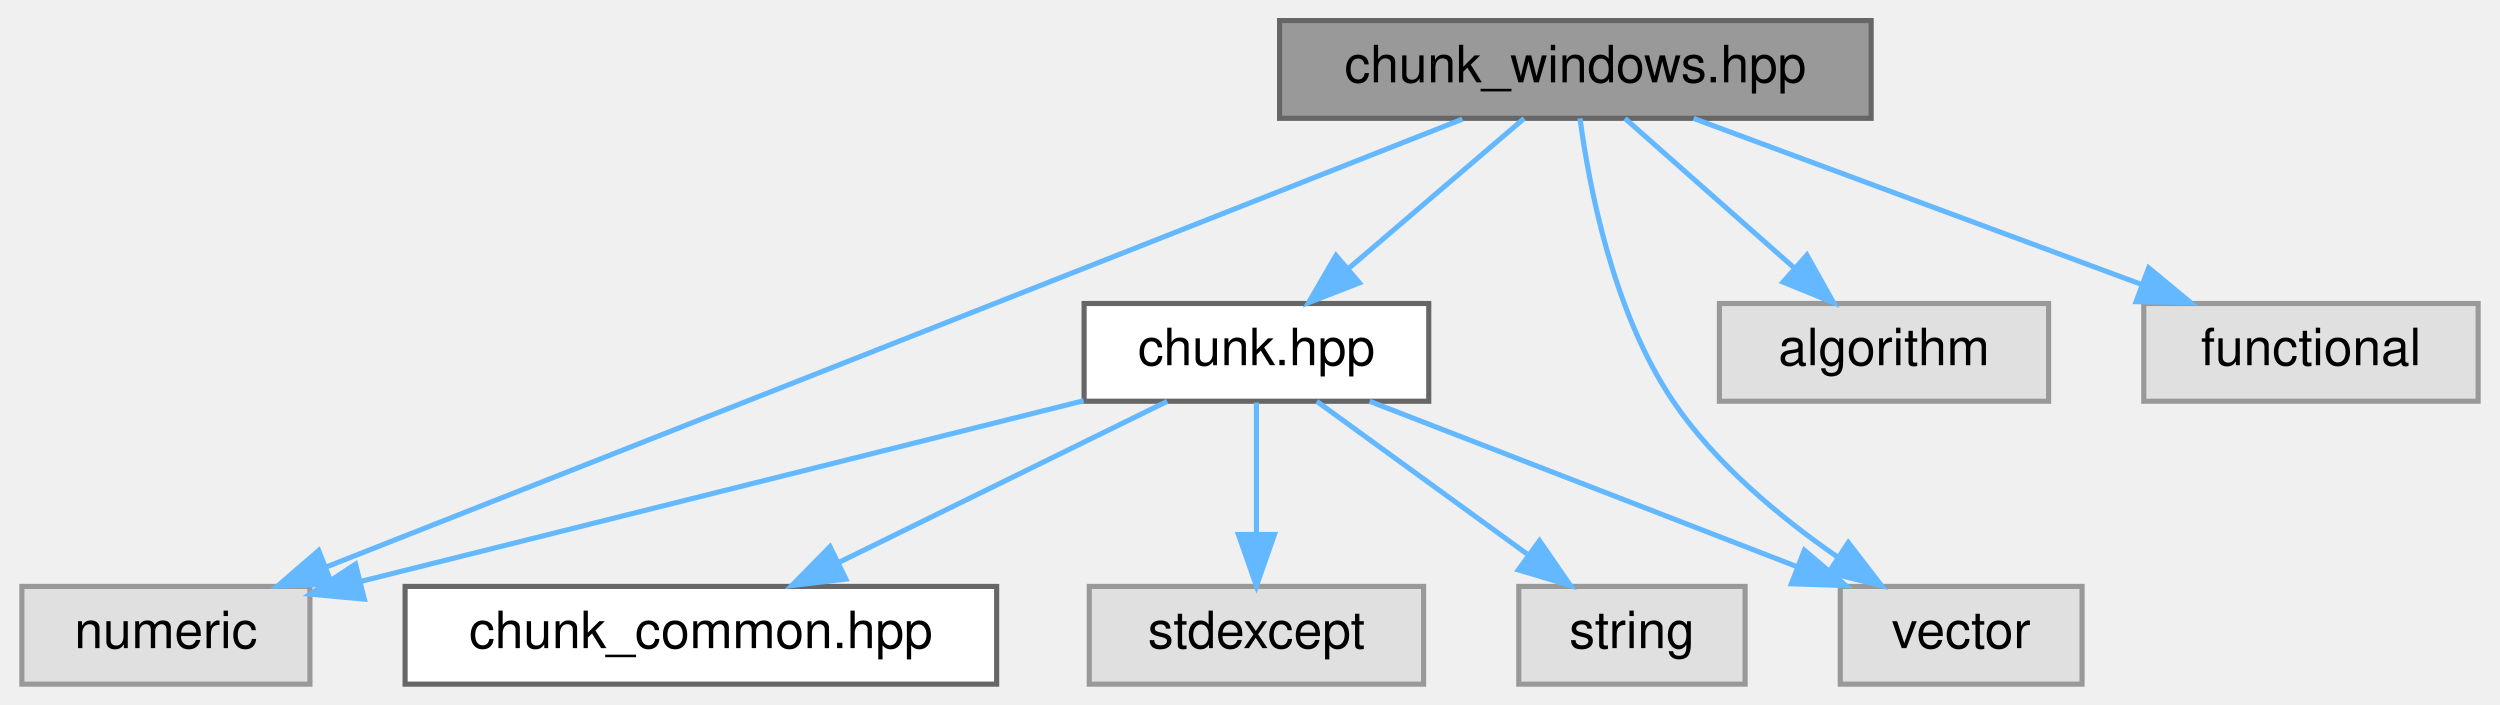
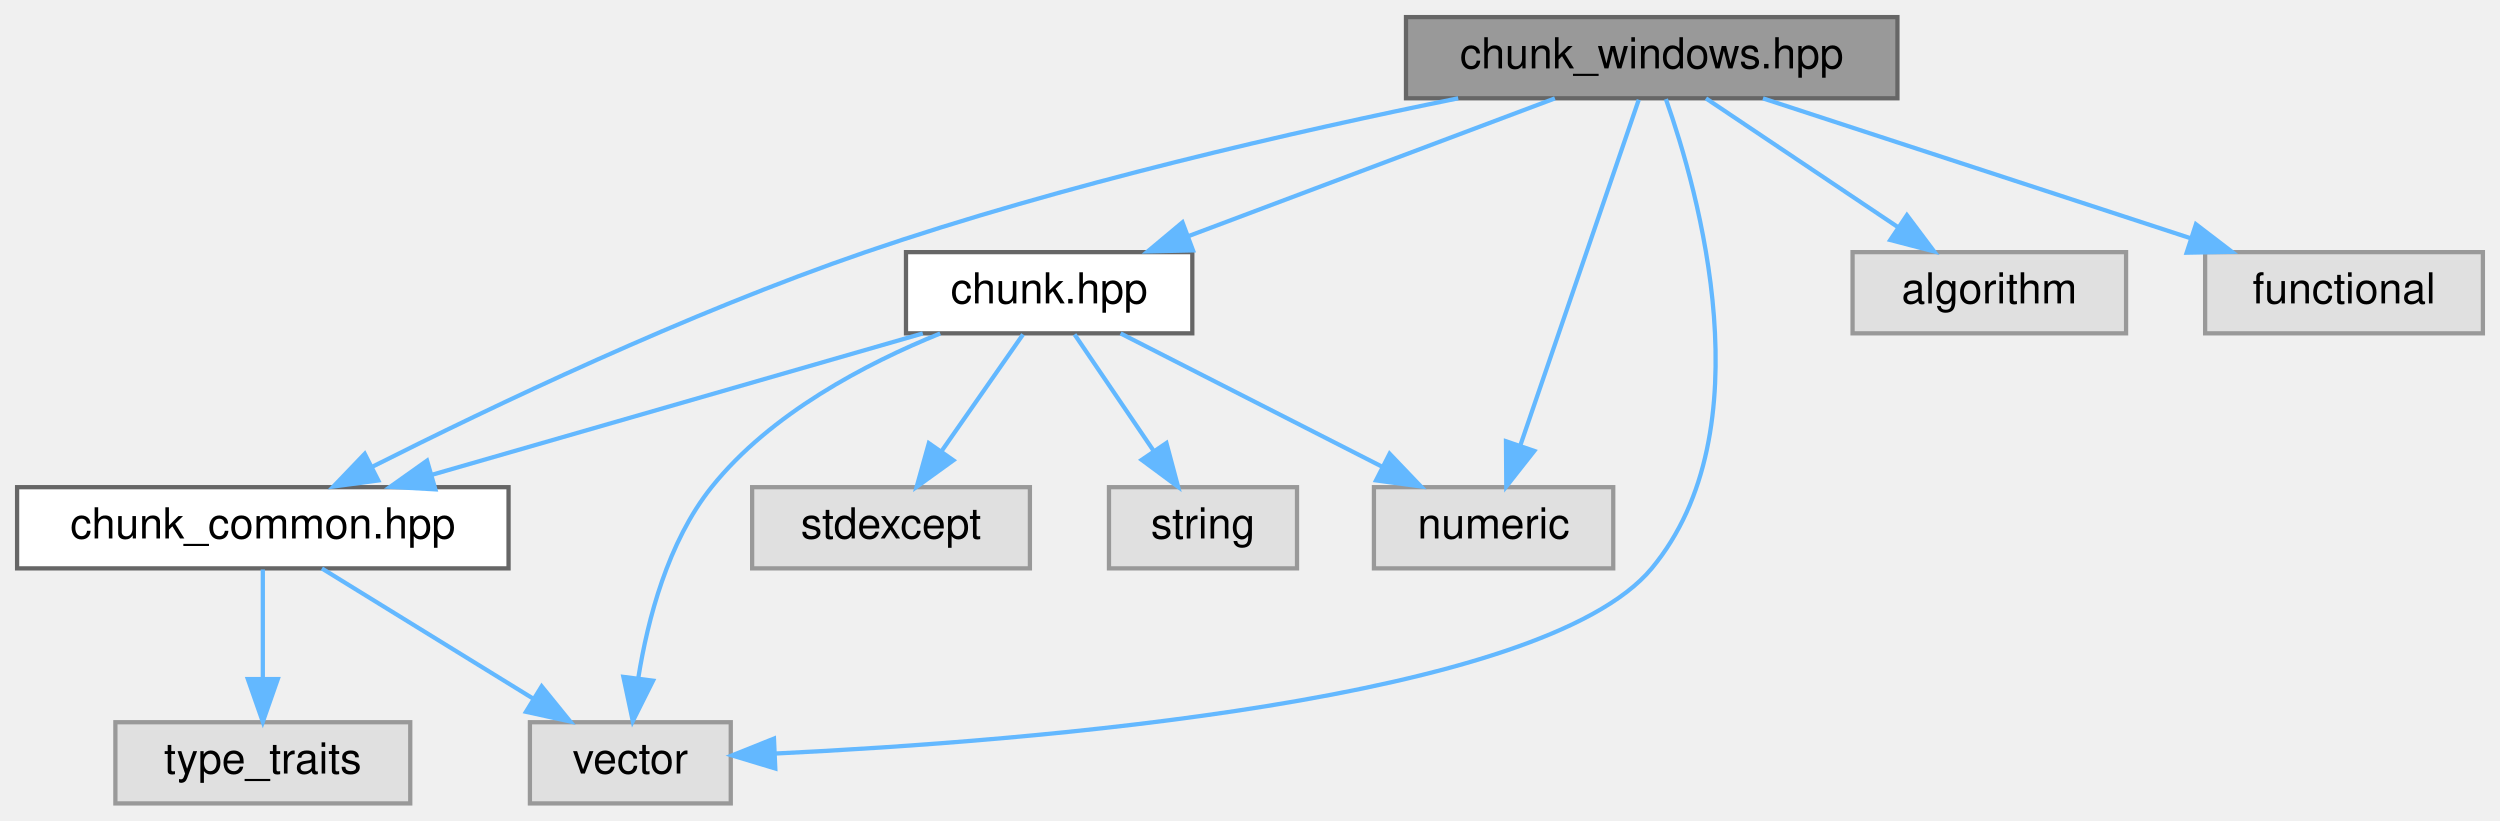
- <svg xmlns="http://www.w3.org/2000/svg" xmlns:xlink="http://www.w3.org/1999/xlink" width="486pt" height="137pt" viewBox="0.00 0.00 485.50 137.00">
-   <g id="graph0" class="graph" transform="scale(1 1) rotate(0) translate(4 133)">
+ <svg xmlns="http://www.w3.org/2000/svg" xmlns:xlink="http://www.w3.org/1999/xlink" width="585pt" height="192pt" viewBox="0.00 0.00 585.00 192.00">
+   <g id="graph0" class="graph" transform="scale(1 1) rotate(0) translate(4 188)">
    <g id="Node000001" class="node">
      <g id="a_Node000001">
        <a xlink:title=" ">
-           <polygon fill="#999999" stroke="#666666" points="359.5,-129 244.5,-129 244.5,-110 359.5,-110 359.5,-129" />
-           <text text-anchor="middle" x="302" y="-117" font-family="Helvetica,sans-Serif" font-size="10.00">chunk_windows.hpp</text>
+           <polygon fill="#999999" stroke="#666666" points="440,-184 325,-184 325,-165 440,-165 440,-184" />
+           <text text-anchor="middle" x="382.5" y="-172" font-family="Helvetica,sans-Serif" font-size="10.00">chunk_windows.hpp</text>
        </a>
      </g>
    </g>
    <g id="Node000002" class="node">
      <g id="a_Node000002">
        <a xlink:href="chunk_8hpp.html" target="_top" xlink:title=" ">
-           <polygon fill="white" stroke="#666666" points="273.5,-74 206.5,-74 206.5,-55 273.5,-55 273.5,-74" />
-           <text text-anchor="middle" x="240" y="-62" font-family="Helvetica,sans-Serif" font-size="10.00">chunk.hpp</text>
+           <polygon fill="white" stroke="#666666" points="275,-129 208,-129 208,-110 275,-110 275,-129" />
+           <text text-anchor="middle" x="241.5" y="-117" font-family="Helvetica,sans-Serif" font-size="10.00">chunk.hpp</text>
        </a>
      </g>
    </g>
    <g id="edge1_Node000001_Node000002" class="edge">
      <g id="a_edge1_Node000001_Node000002">
        <a xlink:title=" ">
-           <path fill="none" stroke="#63b8ff" d="M292.04,-109.98C282.87,-102.15 269.06,-90.34 257.97,-80.86" />
-           <polygon fill="#63b8ff" stroke="#63b8ff" points="260.02,-78.01 250.14,-74.17 255.47,-83.33 260.02,-78.01" />
+           <path fill="none" stroke="#63b8ff" d="M359.85,-164.98C336.65,-156.27 300.38,-142.63 274.1,-132.75" />
+           <polygon fill="#63b8ff" stroke="#63b8ff" points="275.16,-129.41 264.57,-129.17 272.7,-135.97 275.16,-129.41" />
+         </a>
+       </g>
+     </g>
+     <g id="Node000003" class="node">
+       <g id="a_Node000003">
+         <a xlink:href="chunk__common_8hpp.html" target="_top" xlink:title=" ">
+           <polygon fill="white" stroke="#666666" points="115,-74 0,-74 0,-55 115,-55 115,-74" />
+           <text text-anchor="middle" x="57.5" y="-62" font-family="Helvetica,sans-Serif" font-size="10.00">chunk_common.hpp</text>
+         </a>
+       </g>
+     </g>
+     <g id="edge9_Node000001_Node000003" class="edge">
+       <g id="a_edge9_Node000001_Node000003">
+         <a xlink:title=" ">
+           <path fill="none" stroke="#63b8ff" d="M337.22,-165C299.56,-157.35 244.82,-144.88 198.5,-129 156.93,-114.75 110.87,-92.76 83.06,-78.75" />
+           <polygon fill="#63b8ff" stroke="#63b8ff" points="84.52,-75.57 74.02,-74.16 81.35,-81.81 84.52,-75.57" />
+         </a>
+       </g>
+     </g>
+     <g id="Node000005" class="node">
+       <g id="a_Node000005">
+         <a xlink:title=" ">
+           <polygon fill="#e0e0e0" stroke="#999999" points="167,-19 120,-19 120,0 167,0 167,-19" />
+           <text text-anchor="middle" x="143.5" y="-7" font-family="Helvetica,sans-Serif" font-size="10.00">vector</text>
+         </a>
+       </g>
+     </g>
+     <g id="edge13_Node000001_Node000005" class="edge">
+       <g id="a_edge13_Node000001_Node000005">
+         <a xlink:title=" ">
+           <path fill="none" stroke="#63b8ff" d="M385.82,-164.81C393.4,-143.36 409.32,-87.28 382.5,-55 356.8,-24.07 236.93,-14.53 177.33,-11.67" />
+           <polygon fill="#63b8ff" stroke="#63b8ff" points="177.42,-8.17 167.28,-11.23 177.11,-15.17 177.42,-8.17" />
+         </a>
+       </g>
+     </g>
+     <g id="Node000006" class="node">
+       <g id="a_Node000006">
+         <a xlink:title=" ">
+           <polygon fill="#e0e0e0" stroke="#999999" points="373.5,-74 317.5,-74 317.5,-55 373.5,-55 373.5,-74" />
+           <text text-anchor="middle" x="345.5" y="-62" font-family="Helvetica,sans-Serif" font-size="10.00">numeric</text>
+         </a>
+       </g>
+     </g>
+     <g id="edge12_Node000001_Node000006" class="edge">
+       <g id="a_edge12_Node000001_Node000006">
+         <a xlink:title=" ">
+           <path fill="none" stroke="#63b8ff" d="M379.47,-164.66C373.43,-147.01 359.75,-107.09 351.71,-83.64" />
+           <polygon fill="#63b8ff" stroke="#63b8ff" points="355.02,-82.48 348.47,-74.16 348.4,-84.75 355.02,-82.48" />
+         </a>
+       </g>
+     </g>
+     <g id="Node000009" class="node">
+       <g id="a_Node000009">
+         <a xlink:title=" ">
+           <polygon fill="#e0e0e0" stroke="#999999" points="493.5,-129 429.5,-129 429.5,-110 493.5,-110 493.5,-129" />
+           <text text-anchor="middle" x="461.5" y="-117" font-family="Helvetica,sans-Serif" font-size="10.00">algorithm</text>
+         </a>
+       </g>
+     </g>
+     <g id="edge10_Node000001_Node000009" class="edge">
+       <g id="a_edge10_Node000001_Node000009">
+         <a xlink:title=" ">
+           <path fill="none" stroke="#63b8ff" d="M395.19,-164.98C407.33,-156.84 425.86,-144.41 440.25,-134.76" />
+           <polygon fill="#63b8ff" stroke="#63b8ff" points="442.22,-137.65 448.58,-129.17 438.32,-131.84 442.22,-137.65" />
+         </a>
+       </g>
+     </g>
+     <g id="Node000010" class="node">
+       <g id="a_Node000010">
+         <a xlink:title=" ">
+           <polygon fill="#e0e0e0" stroke="#999999" points="577,-129 512,-129 512,-110 577,-110 577,-129" />
+           <text text-anchor="middle" x="544.5" y="-117" font-family="Helvetica,sans-Serif" font-size="10.00">functional</text>
+         </a>
+       </g>
+     </g>
+     <g id="edge11_Node000001_Node000010" class="edge">
+       <g id="a_edge11_Node000001_Node000010">
+         <a xlink:title=" ">
+           <path fill="none" stroke="#63b8ff" d="M408.53,-164.98C435.61,-156.13 478.21,-142.19 508.51,-132.28" />
+           <polygon fill="#63b8ff" stroke="#63b8ff" points="509.85,-135.52 518.27,-129.08 507.68,-128.87 509.85,-135.52" />
+         </a>
+       </g>
+     </g>
+     <g id="edge2_Node000002_Node000003" class="edge">
+       <g id="a_edge2_Node000002_Node000003">
+         <a xlink:title=" ">
+           <path fill="none" stroke="#63b8ff" d="M211.94,-109.98C180.78,-101.01 131.53,-86.82 97.04,-76.89" />
+           <polygon fill="#63b8ff" stroke="#63b8ff" points="97.87,-73.49 87.29,-74.08 95.93,-80.21 97.87,-73.49" />
+         </a>
+       </g>
+     </g>
+     <g id="edge8_Node000002_Node000005" class="edge">
+       <g id="a_edge8_Node000002_Node000005">
+         <a xlink:title=" ">
+           <path fill="none" stroke="#63b8ff" d="M216.01,-109.97C198.6,-102.91 176.26,-91.22 162.5,-74 152.28,-61.22 147.56,-43.05 145.37,-29.41" />
+           <polygon fill="#63b8ff" stroke="#63b8ff" points="148.81,-28.72 144.07,-19.25 141.87,-29.61 148.81,-28.72" />
+         </a>
+       </g>
+     </g>
+     <g id="edge5_Node000002_Node000006" class="edge">
+       <g id="a_edge5_Node000002_Node000006">
+         <a xlink:title=" ">
+           <path fill="none" stroke="#63b8ff" d="M258.21,-109.98C274.71,-101.57 300.2,-88.59 319.38,-78.81" />
+           <polygon fill="#63b8ff" stroke="#63b8ff" points="321.17,-81.83 328.49,-74.17 317.99,-75.59 321.17,-81.83" />
+         </a>
+       </g>
+     </g>
+     <g id="Node000007" class="node">
+       <g id="a_Node000007">
+         <a xlink:title=" ">
+           <polygon fill="#e0e0e0" stroke="#999999" points="237,-74 172,-74 172,-55 237,-55 237,-74" />
+           <text text-anchor="middle" x="204.5" y="-62" font-family="Helvetica,sans-Serif" font-size="10.00">stdexcept</text>
+         </a>
+       </g>
+     </g>
+     <g id="edge6_Node000002_Node000007" class="edge">
+       <g id="a_edge6_Node000002_Node000007">
+         <a xlink:title=" ">
+           <path fill="none" stroke="#63b8ff" d="M235.39,-109.75C230.22,-102.34 222.65,-91.5 216.31,-82.41" />
+           <polygon fill="#63b8ff" stroke="#63b8ff" points="219.09,-80.29 210.5,-74.09 213.35,-84.29 219.09,-80.29" />
+         </a>
+       </g>
+     </g>
+     <g id="Node000008" class="node">
+       <g id="a_Node000008">
+         <a xlink:title=" ">
+           <polygon fill="#e0e0e0" stroke="#999999" points="299.5,-74 255.5,-74 255.5,-55 299.5,-55 299.5,-74" />
+           <text text-anchor="middle" x="277.5" y="-62" font-family="Helvetica,sans-Serif" font-size="10.00">string</text>
+         </a>
+       </g>
+     </g>
+     <g id="edge7_Node000002_Node000008" class="edge">
+       <g id="a_edge7_Node000002_Node000008">
+         <a xlink:title=" ">
+           <path fill="none" stroke="#63b8ff" d="M247.44,-109.75C252.48,-102.34 259.84,-91.5 266.01,-82.41" />
+           <polygon fill="#63b8ff" stroke="#63b8ff" points="268.94,-84.33 271.67,-74.09 263.15,-80.39 268.94,-84.33" />
        </a>
      </g>
    </g>
    <g id="Node000004" class="node">
      <g id="a_Node000004">
        <a xlink:title=" ">
-           <polygon fill="#e0e0e0" stroke="#999999" points="56,-19 0,-19 0,0 56,0 56,-19" />
-           <text text-anchor="middle" x="28" y="-7" font-family="Helvetica,sans-Serif" font-size="10.00">numeric</text>
+           <polygon fill="#e0e0e0" stroke="#999999" points="92,-19 23,-19 23,0 92,0 92,-19" />
+           <text text-anchor="middle" x="57.5" y="-7" font-family="Helvetica,sans-Serif" font-size="10.00">type_traits</text>
        </a>
      </g>
    </g>
-     <g id="edge9_Node000001_Node000004" class="edge">
-       <g id="a_edge9_Node000001_Node000004">
+     <g id="edge3_Node000003_Node000004" class="edge">
+       <g id="a_edge3_Node000003_Node000004">
        <a xlink:title=" ">
-           <path fill="none" stroke="#63b8ff" d="M280.04,-109.84C231.52,-90.72 115.07,-44.82 59.09,-22.75" />
-           <polygon fill="#63b8ff" stroke="#63b8ff" points="60.27,-19.46 49.68,-19.05 57.7,-25.97 60.27,-19.46" />
+           <path fill="none" stroke="#63b8ff" d="M57.5,-54.75C57.5,-47.8 57.5,-37.85 57.5,-29.13" />
+           <polygon fill="#63b8ff" stroke="#63b8ff" points="61,-29.09 57.5,-19.09 54,-29.09 61,-29.09" />
        </a>
      </g>
    </g>
-     <g id="Node000007" class="node">
-       <g id="a_Node000007">
+     <g id="edge4_Node000003_Node000005" class="edge">
+       <g id="a_edge4_Node000003_Node000005">
        <a xlink:title=" ">
-           <polygon fill="#e0e0e0" stroke="#999999" points="400.5,-19 353.5,-19 353.5,0 400.5,0 400.5,-19" />
-           <text text-anchor="middle" x="377" y="-7" font-family="Helvetica,sans-Serif" font-size="10.00">vector</text>
-         </a>
-       </g>
-     </g>
-     <g id="edge10_Node000001_Node000007" class="edge">
-       <g id="a_edge10_Node000001_Node000007">
-         <a xlink:title=" ">
-           <path fill="none" stroke="#63b8ff" d="M302.9,-110C304.61,-97.12 309.26,-72.34 321,-55 329.24,-42.83 341.83,-32.4 352.99,-24.7" />
-           <polygon fill="#63b8ff" stroke="#63b8ff" points="355.06,-27.53 361.52,-19.14 351.23,-21.67 355.06,-27.53" />
-         </a>
-       </g>
-     </g>
-     <g id="Node000008" class="node">
-       <g id="a_Node000008">
-         <a xlink:title=" ">
-           <polygon fill="#e0e0e0" stroke="#999999" points="394,-74 330,-74 330,-55 394,-55 394,-74" />
-           <text text-anchor="middle" x="362" y="-62" font-family="Helvetica,sans-Serif" font-size="10.00">algorithm</text>
-         </a>
-       </g>
-     </g>
-     <g id="edge7_Node000001_Node000008" class="edge">
-       <g id="a_edge7_Node000001_Node000008">
-         <a xlink:title=" ">
-           <path fill="none" stroke="#63b8ff" d="M311.64,-109.98C320.51,-102.15 333.87,-90.34 344.61,-80.86" />
-           <polygon fill="#63b8ff" stroke="#63b8ff" points="347.01,-83.41 352.18,-74.17 342.37,-78.17 347.01,-83.41" />
-         </a>
-       </g>
-     </g>
-     <g id="Node000009" class="node">
-       <g id="a_Node000009">
-         <a xlink:title=" ">
-           <polygon fill="#e0e0e0" stroke="#999999" points="477.5,-74 412.5,-74 412.5,-55 477.5,-55 477.5,-74" />
-           <text text-anchor="middle" x="445" y="-62" font-family="Helvetica,sans-Serif" font-size="10.00">functional</text>
-         </a>
-       </g>
-     </g>
-     <g id="edge8_Node000001_Node000009" class="edge">
-       <g id="a_edge8_Node000001_Node000009">
-         <a xlink:title=" ">
-           <path fill="none" stroke="#63b8ff" d="M324.98,-109.98C348.5,-101.27 385.29,-87.63 411.94,-77.75" />
-           <polygon fill="#63b8ff" stroke="#63b8ff" points="413.45,-80.93 421.61,-74.17 411.01,-74.36 413.45,-80.93" />
-         </a>
-       </g>
-     </g>
-     <g id="Node000003" class="node">
-       <g id="a_Node000003">
-         <a xlink:href="chunk__common_8hpp.html" target="_top" xlink:title=" ">
-           <polygon fill="white" stroke="#666666" points="189.5,-19 74.5,-19 74.5,0 189.5,0 189.5,-19" />
-           <text text-anchor="middle" x="132" y="-7" font-family="Helvetica,sans-Serif" font-size="10.00">chunk_common.hpp</text>
-         </a>
-       </g>
-     </g>
-     <g id="edge2_Node000002_Node000003" class="edge">
-       <g id="a_edge2_Node000002_Node000003">
-         <a xlink:title=" ">
-           <path fill="none" stroke="#63b8ff" d="M222.65,-54.98C205.43,-46.54 178.8,-33.47 158.85,-23.68" />
-           <polygon fill="#63b8ff" stroke="#63b8ff" points="160.19,-20.43 149.67,-19.17 157.1,-26.72 160.19,-20.43" />
-         </a>
-       </g>
-     </g>
-     <g id="edge3_Node000002_Node000004" class="edge">
-       <g id="a_edge3_Node000002_Node000004">
-         <a xlink:title=" ">
-           <path fill="none" stroke="#63b8ff" d="M206.41,-55.1C168.17,-45.54 105.86,-29.96 65.91,-19.98" />
-           <polygon fill="#63b8ff" stroke="#63b8ff" points="66.57,-16.53 56.02,-17.5 64.87,-23.33 66.57,-16.53" />
-         </a>
-       </g>
-     </g>
-     <g id="Node000005" class="node">
-       <g id="a_Node000005">
-         <a xlink:title=" ">
-           <polygon fill="#e0e0e0" stroke="#999999" points="272.5,-19 207.5,-19 207.5,0 272.5,0 272.5,-19" />
-           <text text-anchor="middle" x="240" y="-7" font-family="Helvetica,sans-Serif" font-size="10.00">stdexcept</text>
-         </a>
-       </g>
-     </g>
-     <g id="edge4_Node000002_Node000005" class="edge">
-       <g id="a_edge4_Node000002_Node000005">
-         <a xlink:title=" ">
-           <path fill="none" stroke="#63b8ff" d="M240,-54.75C240,-47.8 240,-37.85 240,-29.13" />
-           <polygon fill="#63b8ff" stroke="#63b8ff" points="243.5,-29.09 240,-19.09 236.5,-29.09 243.5,-29.09" />
-         </a>
-       </g>
-     </g>
-     <g id="Node000006" class="node">
-       <g id="a_Node000006">
-         <a xlink:title=" ">
-           <polygon fill="#e0e0e0" stroke="#999999" points="335,-19 291,-19 291,0 335,0 335,-19" />
-           <text text-anchor="middle" x="313" y="-7" font-family="Helvetica,sans-Serif" font-size="10.00">string</text>
-         </a>
-       </g>
-     </g>
-     <g id="edge5_Node000002_Node000006" class="edge">
-       <g id="a_edge5_Node000002_Node000006">
-         <a xlink:title=" ">
-           <path fill="none" stroke="#63b8ff" d="M251.73,-54.98C262.73,-47 279.42,-34.88 292.6,-25.31" />
-           <polygon fill="#63b8ff" stroke="#63b8ff" points="295.02,-27.88 301.06,-19.17 290.91,-22.21 295.02,-27.88" />
-         </a>
-       </g>
-     </g>
-     <g id="edge6_Node000002_Node000007" class="edge">
-       <g id="a_edge6_Node000002_Node000007">
-         <a xlink:title=" ">
-           <path fill="none" stroke="#63b8ff" d="M262.01,-54.98C284.45,-46.3 319.48,-32.75 344.99,-22.88" />
-           <polygon fill="#63b8ff" stroke="#63b8ff" points="346.52,-26.04 354.59,-19.17 344,-19.51 346.52,-26.04" />
+           <path fill="none" stroke="#63b8ff" d="M71.32,-54.98C84.65,-46.77 105.08,-34.18 120.81,-24.49" />
+           <polygon fill="#63b8ff" stroke="#63b8ff" points="122.75,-27.4 129.43,-19.17 119.08,-21.44 122.75,-27.4" />
        </a>
      </g>
    </g>
  </g>
</svg>
